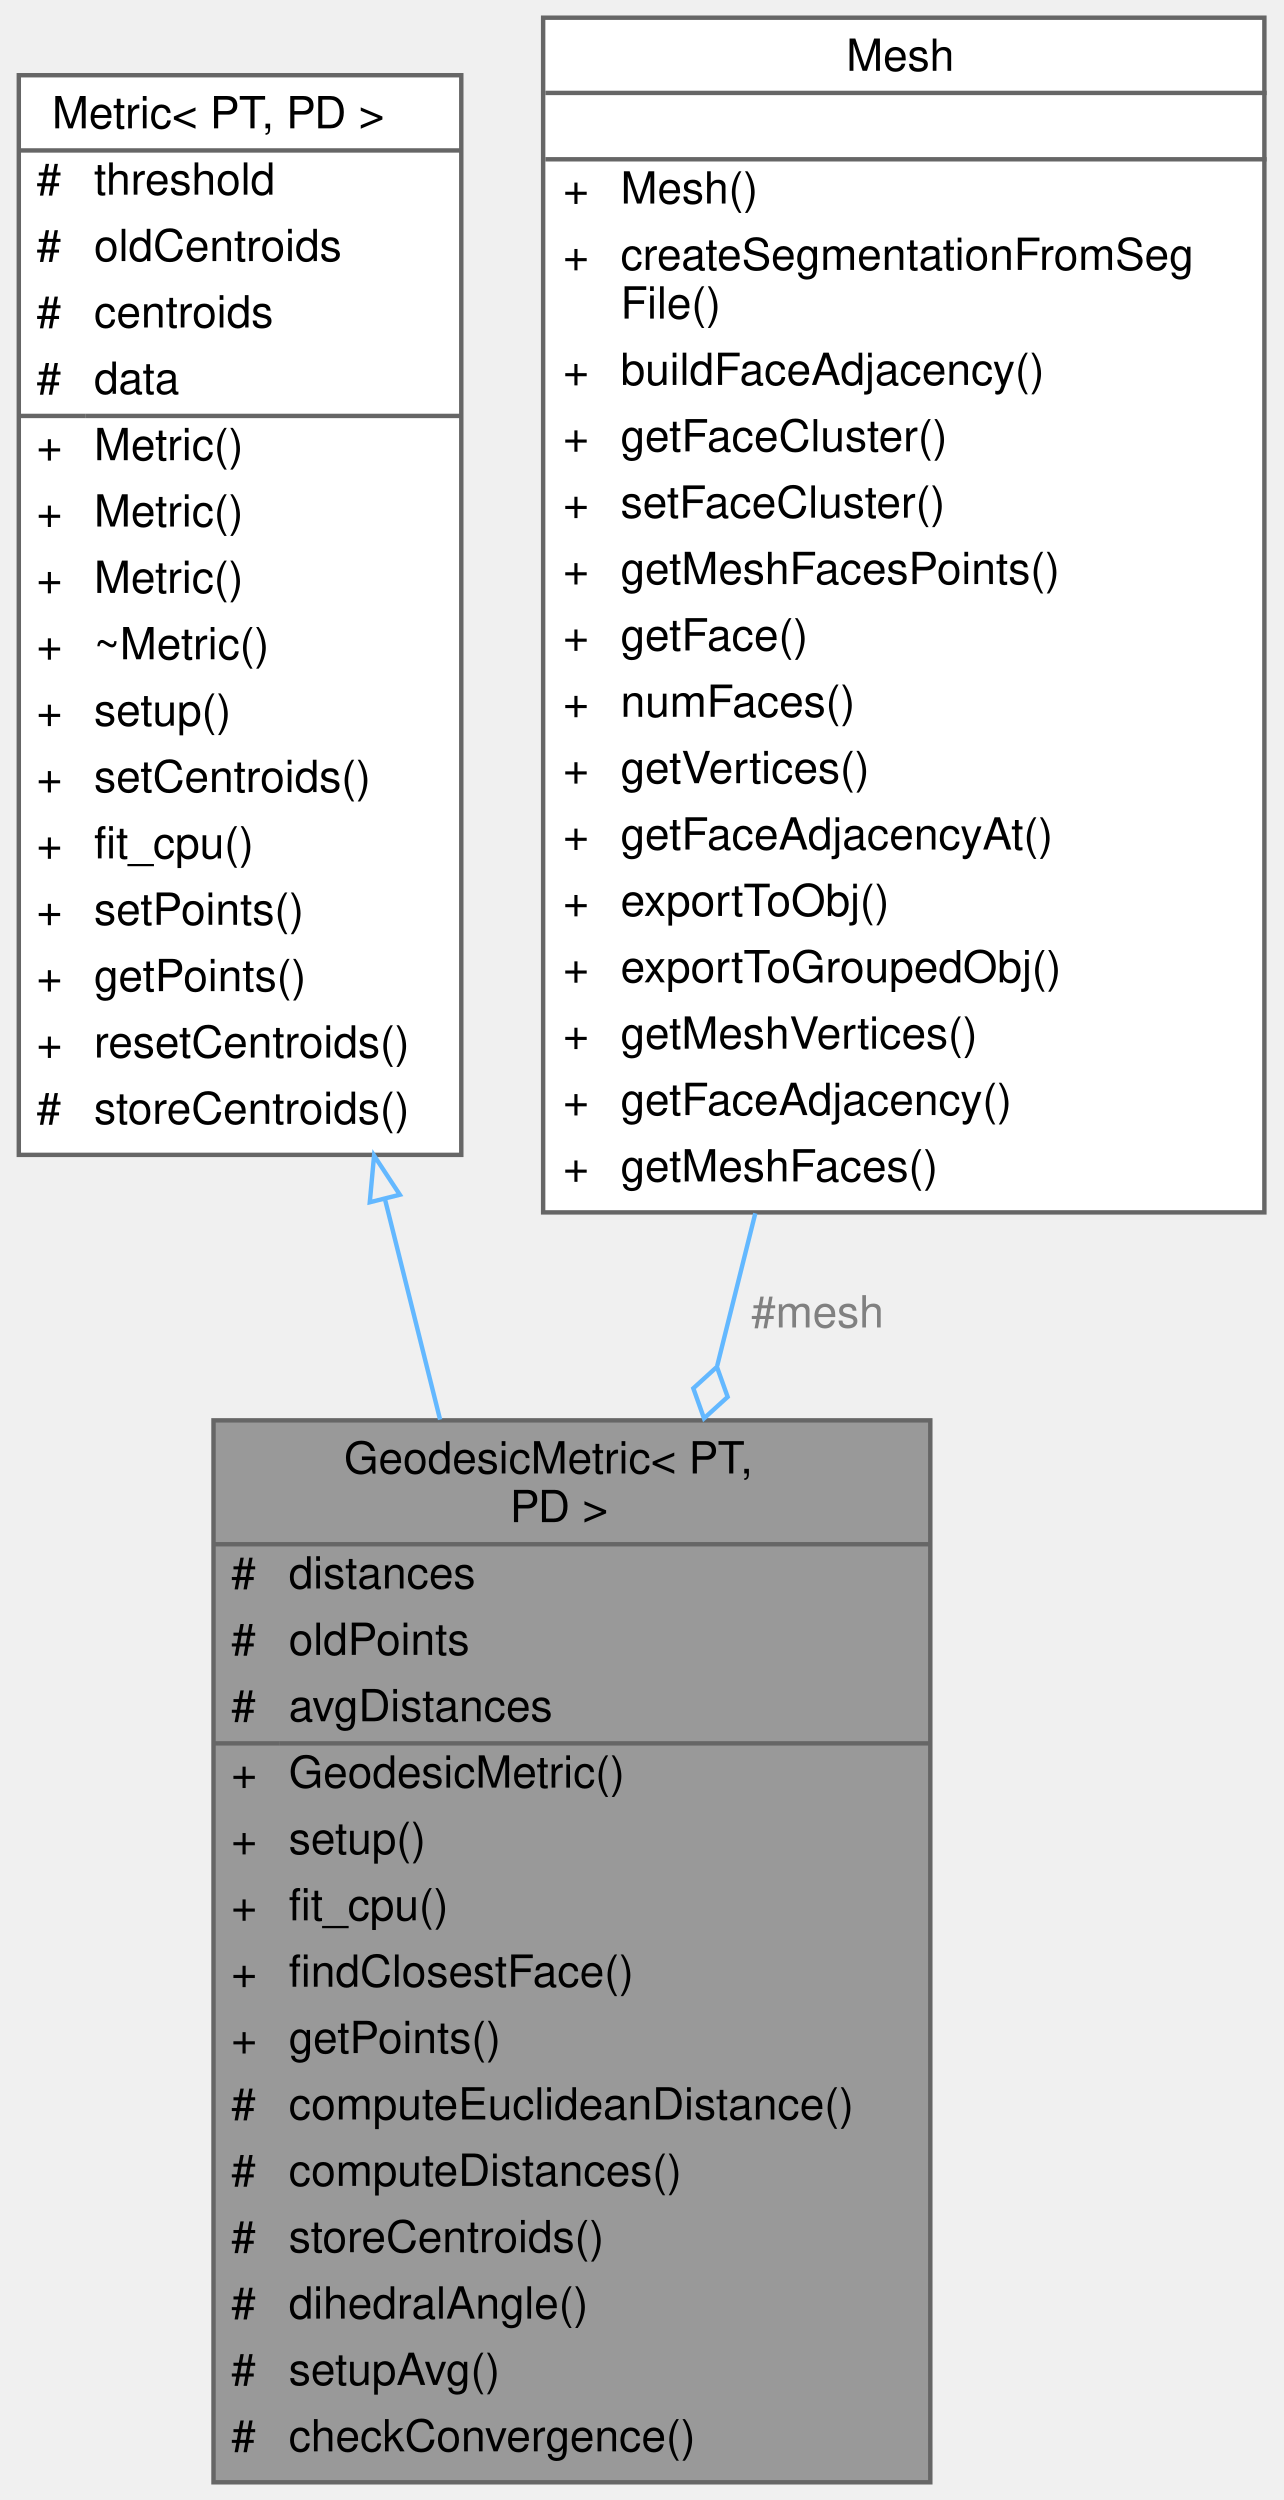
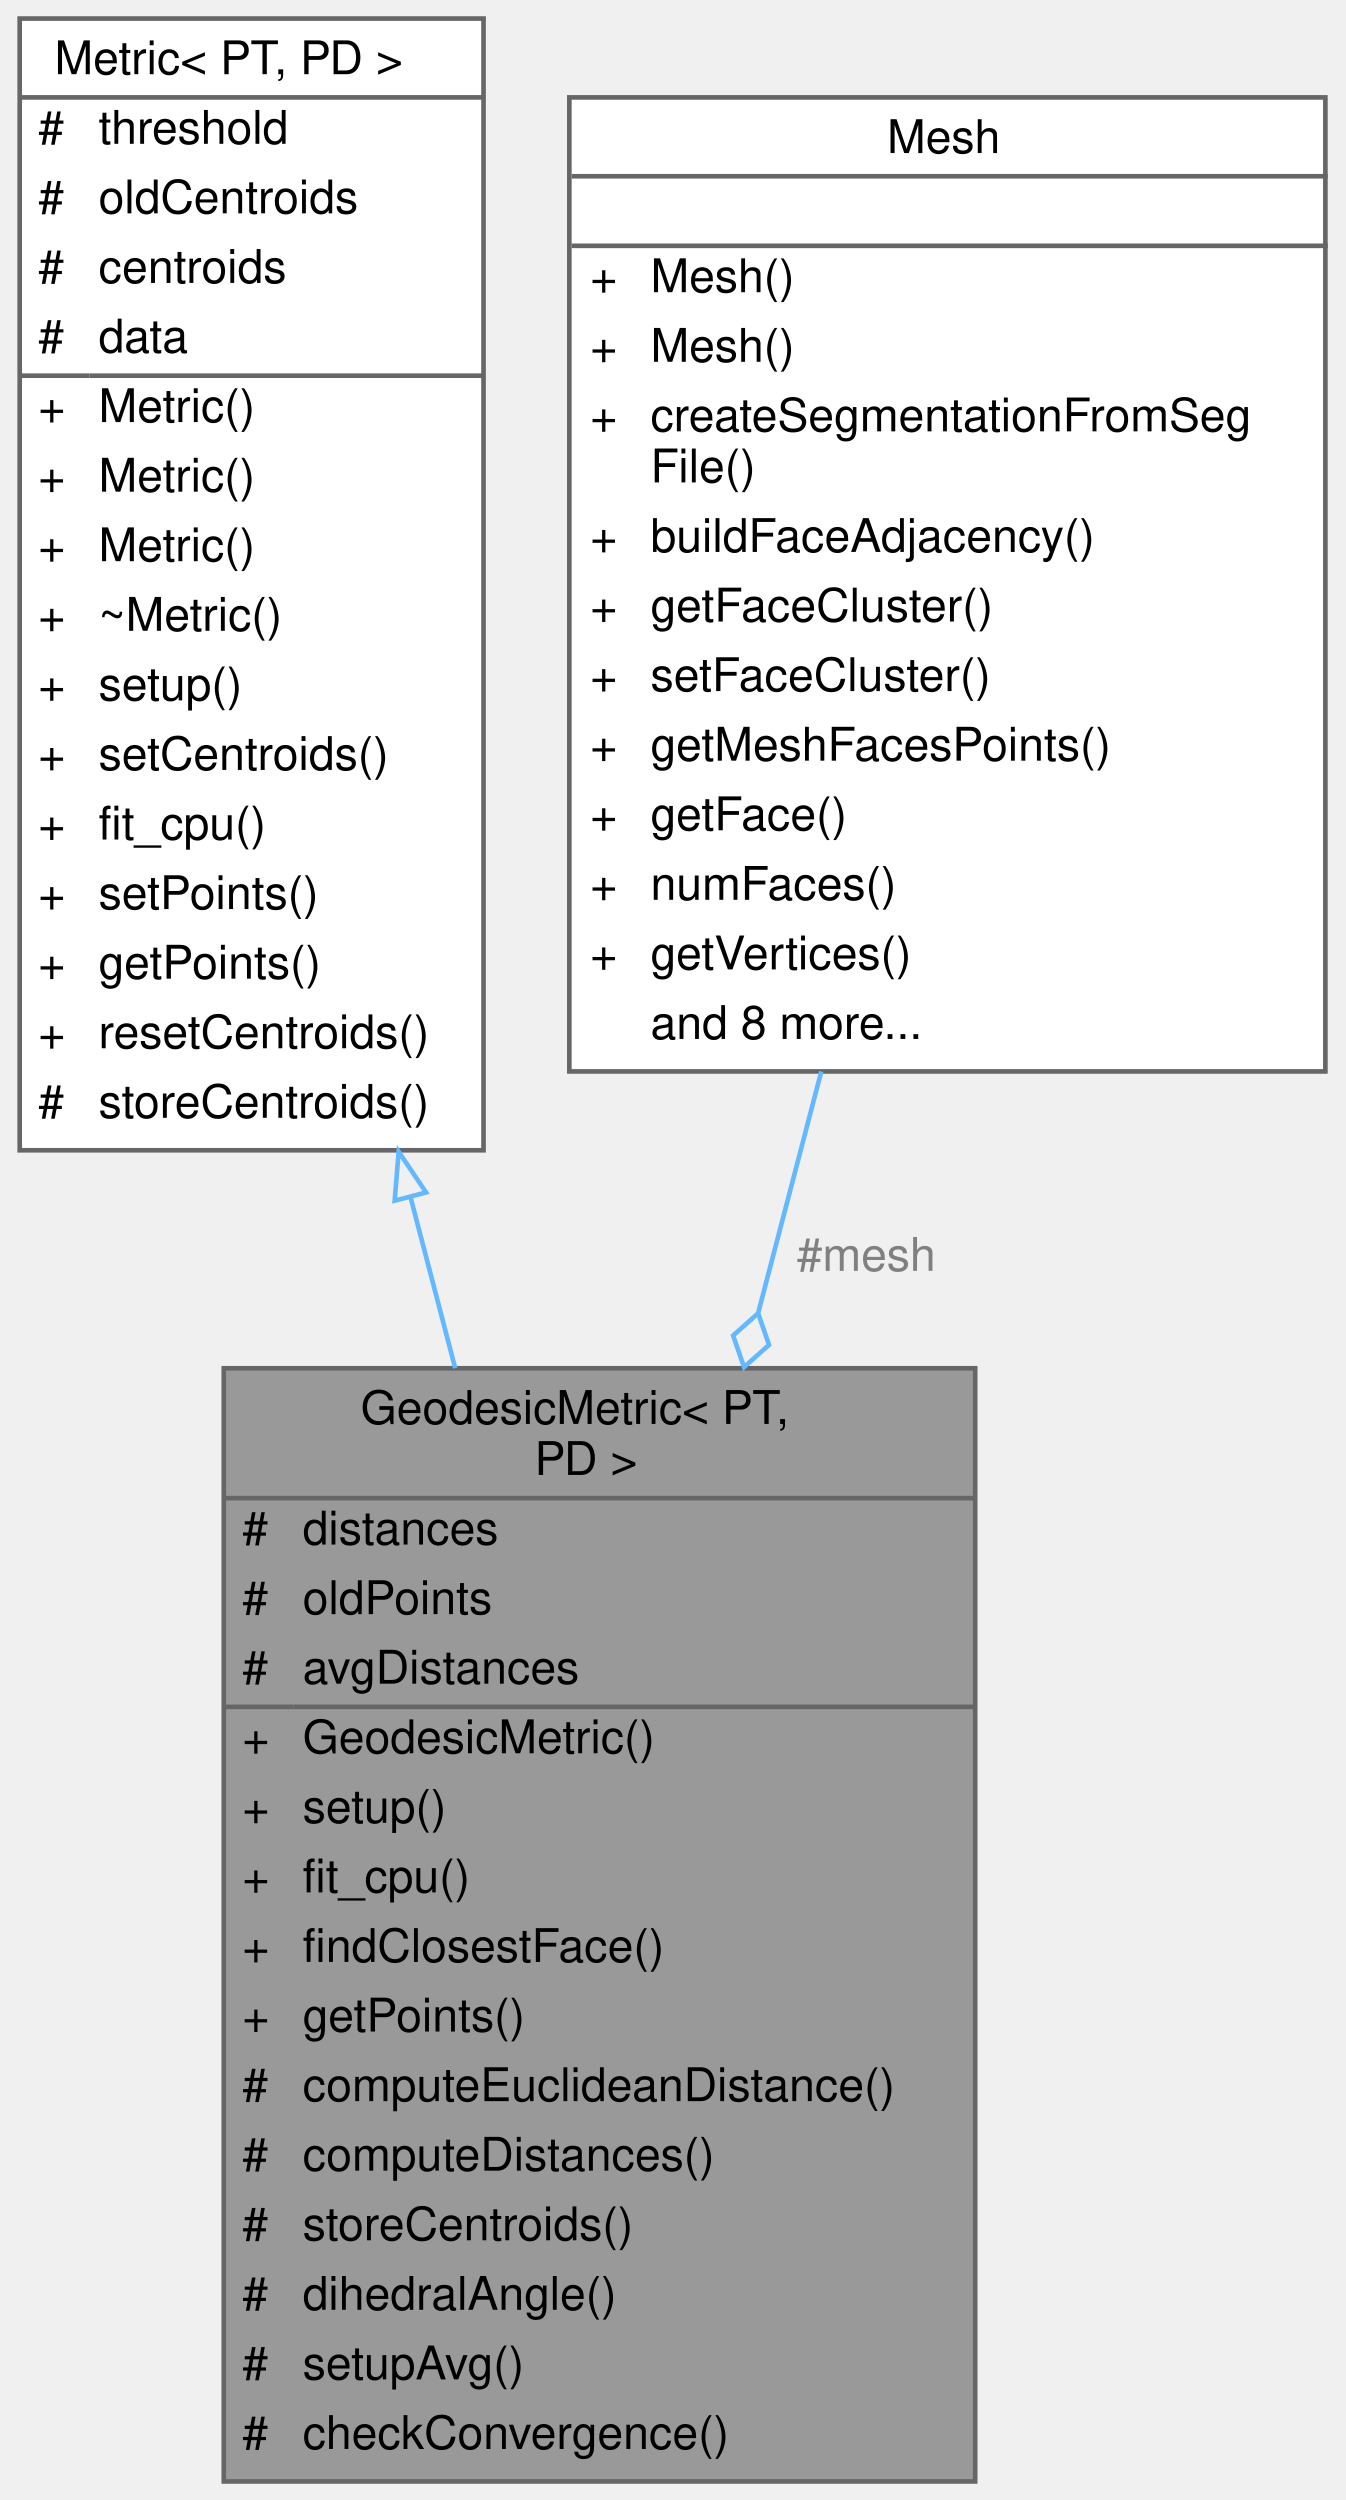
- <svg xmlns="http://www.w3.org/2000/svg" xmlns:xlink="http://www.w3.org/1999/xlink" width="290pt" height="565pt" viewBox="0.00 0.00 289.50 565.00">
-   <g id="graph0" class="graph" transform="scale(1 1) rotate(0) translate(4 561)">
+ <svg xmlns="http://www.w3.org/2000/svg" xmlns:xlink="http://www.w3.org/1999/xlink" width="290pt" height="539pt" viewBox="0.00 0.00 289.50 539.00">
+   <g id="graph0" class="graph" transform="scale(1 1) rotate(0) translate(4 535)">
    <g id="Node000001" class="node">
      <g id="a_Node000001">
        <a xlink:title="A class for computing geodesic distances on a mesh with Dijkstra's algorithm.">
          <polygon fill="#999999" stroke="transparent" points="206,-240 44,-240 44,0 206,0 206,-240" />
          <text text-anchor="start" x="73.5" y="-228" font-family="Helvetica,sans-Serif" font-size="10.00">GeodesicMetric&lt; PT,</text>
          <text text-anchor="start" x="111" y="-217" font-family="Helvetica,sans-Serif" font-size="10.00"> PD &gt;</text>
          <text text-anchor="start" x="48" y="-202" font-family="Helvetica,sans-Serif" font-size="10.00">#</text>
          <text text-anchor="start" x="61" y="-202" font-family="Helvetica,sans-Serif" font-size="10.00">distances</text>
          <text text-anchor="start" x="48" y="-187" font-family="Helvetica,sans-Serif" font-size="10.00">#</text>
          <text text-anchor="start" x="61" y="-187" font-family="Helvetica,sans-Serif" font-size="10.00">oldPoints</text>
          <text text-anchor="start" x="48" y="-172" font-family="Helvetica,sans-Serif" font-size="10.00">#</text>
          <text text-anchor="start" x="61" y="-172" font-family="Helvetica,sans-Serif" font-size="10.00">avgDistances</text>
          <text text-anchor="start" x="48" y="-157" font-family="Helvetica,sans-Serif" font-size="10.00">+</text>
          <text text-anchor="start" x="61" y="-157" font-family="Helvetica,sans-Serif" font-size="10.00">GeodesicMetric()</text>
          <text text-anchor="start" x="48" y="-142" font-family="Helvetica,sans-Serif" font-size="10.00">+</text>
          <text text-anchor="start" x="61" y="-142" font-family="Helvetica,sans-Serif" font-size="10.00">setup()</text>
          <text text-anchor="start" x="48" y="-127" font-family="Helvetica,sans-Serif" font-size="10.00">+</text>
          <text text-anchor="start" x="61" y="-127" font-family="Helvetica,sans-Serif" font-size="10.00">fit_cpu()</text>
          <text text-anchor="start" x="48" y="-112" font-family="Helvetica,sans-Serif" font-size="10.00">+</text>
          <text text-anchor="start" x="61" y="-112" font-family="Helvetica,sans-Serif" font-size="10.00">findClosestFace()</text>
          <text text-anchor="start" x="48" y="-97" font-family="Helvetica,sans-Serif" font-size="10.00">+</text>
          <text text-anchor="start" x="61" y="-97" font-family="Helvetica,sans-Serif" font-size="10.00">getPoints()</text>
          <text text-anchor="start" x="48" y="-82" font-family="Helvetica,sans-Serif" font-size="10.00">#</text>
          <text text-anchor="start" x="61" y="-82" font-family="Helvetica,sans-Serif" font-size="10.00">computeEuclideanDistance()</text>
          <text text-anchor="start" x="48" y="-67" font-family="Helvetica,sans-Serif" font-size="10.00">#</text>
          <text text-anchor="start" x="61" y="-67" font-family="Helvetica,sans-Serif" font-size="10.00">computeDistances()</text>
          <text text-anchor="start" x="48" y="-52" font-family="Helvetica,sans-Serif" font-size="10.00">#</text>
          <text text-anchor="start" x="61" y="-52" font-family="Helvetica,sans-Serif" font-size="10.00">storeCentroids()</text>
          <text text-anchor="start" x="48" y="-37" font-family="Helvetica,sans-Serif" font-size="10.00">#</text>
          <text text-anchor="start" x="61" y="-37" font-family="Helvetica,sans-Serif" font-size="10.00">dihedralAngle()</text>
          <text text-anchor="start" x="48" y="-22" font-family="Helvetica,sans-Serif" font-size="10.00">#</text>
          <text text-anchor="start" x="61" y="-22" font-family="Helvetica,sans-Serif" font-size="10.00">setupAvg()</text>
          <text text-anchor="start" x="48" y="-7" font-family="Helvetica,sans-Serif" font-size="10.00">#</text>
          <text text-anchor="start" x="61" y="-7" font-family="Helvetica,sans-Serif" font-size="10.00">checkConvergence()</text>
          <polygon fill="#666666" stroke="#666666" points="44,-212 44,-212 206,-212 206,-212 44,-212" />
          <polygon fill="#666666" stroke="#666666" points="44,-167 44,-167 59,-167 59,-167 44,-167" />
          <polygon fill="#666666" stroke="#666666" points="59,-167 59,-167 206,-167 206,-167 59,-167" />
          <polygon fill="none" stroke="#666666" points="44,0 44,-240 206,-240 206,0 44,0" />
        </a>
      </g>
    </g>
    <g id="Node000002" class="node">
      <g id="a_Node000002">
        <a xlink:href="classMetric.html" target="_top" xlink:title="Abstract class representing a generic metric for calculating distances.">
-           <polygon fill="white" stroke="transparent" points="100,-544 0,-544 0,-300 100,-300 100,-544" />
-           <text text-anchor="start" x="7.5" y="-532" font-family="Helvetica,sans-Serif" font-size="10.00">Metric&lt; PT, PD &gt;</text>
-           <text text-anchor="start" x="4" y="-517" font-family="Helvetica,sans-Serif" font-size="10.00">#</text>
-           <text text-anchor="start" x="17" y="-517" font-family="Helvetica,sans-Serif" font-size="10.00">threshold</text>
-           <text text-anchor="start" x="4" y="-502" font-family="Helvetica,sans-Serif" font-size="10.00">#</text>
-           <text text-anchor="start" x="17" y="-502" font-family="Helvetica,sans-Serif" font-size="10.00">oldCentroids</text>
-           <text text-anchor="start" x="4" y="-487" font-family="Helvetica,sans-Serif" font-size="10.00">#</text>
-           <text text-anchor="start" x="17" y="-487" font-family="Helvetica,sans-Serif" font-size="10.00">centroids</text>
-           <text text-anchor="start" x="4" y="-472" font-family="Helvetica,sans-Serif" font-size="10.00">#</text>
-           <text text-anchor="start" x="17" y="-472" font-family="Helvetica,sans-Serif" font-size="10.00">data</text>
-           <text text-anchor="start" x="4" y="-457" font-family="Helvetica,sans-Serif" font-size="10.00">+</text>
-           <text text-anchor="start" x="17" y="-457" font-family="Helvetica,sans-Serif" font-size="10.00">Metric()</text>
-           <text text-anchor="start" x="4" y="-442" font-family="Helvetica,sans-Serif" font-size="10.00">+</text>
-           <text text-anchor="start" x="17" y="-442" font-family="Helvetica,sans-Serif" font-size="10.00">Metric()</text>
-           <text text-anchor="start" x="4" y="-427" font-family="Helvetica,sans-Serif" font-size="10.00">+</text>
-           <text text-anchor="start" x="17" y="-427" font-family="Helvetica,sans-Serif" font-size="10.00">Metric()</text>
-           <text text-anchor="start" x="4" y="-412" font-family="Helvetica,sans-Serif" font-size="10.00">+</text>
-           <text text-anchor="start" x="17" y="-412" font-family="Helvetica,sans-Serif" font-size="10.00">~Metric()</text>
-           <text text-anchor="start" x="4" y="-397" font-family="Helvetica,sans-Serif" font-size="10.00">+</text>
-           <text text-anchor="start" x="17" y="-397" font-family="Helvetica,sans-Serif" font-size="10.00">setup()</text>
-           <text text-anchor="start" x="4" y="-382" font-family="Helvetica,sans-Serif" font-size="10.00">+</text>
-           <text text-anchor="start" x="17" y="-382" font-family="Helvetica,sans-Serif" font-size="10.00">setCentroids()</text>
-           <text text-anchor="start" x="4" y="-367" font-family="Helvetica,sans-Serif" font-size="10.00">+</text>
-           <text text-anchor="start" x="17" y="-367" font-family="Helvetica,sans-Serif" font-size="10.00">fit_cpu()</text>
-           <text text-anchor="start" x="4" y="-352" font-family="Helvetica,sans-Serif" font-size="10.00">+</text>
-           <text text-anchor="start" x="17" y="-352" font-family="Helvetica,sans-Serif" font-size="10.00">setPoints()</text>
-           <text text-anchor="start" x="4" y="-337" font-family="Helvetica,sans-Serif" font-size="10.00">+</text>
-           <text text-anchor="start" x="17" y="-337" font-family="Helvetica,sans-Serif" font-size="10.00">getPoints()</text>
-           <text text-anchor="start" x="4" y="-322" font-family="Helvetica,sans-Serif" font-size="10.00">+</text>
-           <text text-anchor="start" x="17" y="-322" font-family="Helvetica,sans-Serif" font-size="10.00">resetCentroids()</text>
-           <text text-anchor="start" x="4" y="-307" font-family="Helvetica,sans-Serif" font-size="10.00">#</text>
-           <text text-anchor="start" x="17" y="-307" font-family="Helvetica,sans-Serif" font-size="10.00">storeCentroids()</text>
-           <polygon fill="#666666" stroke="#666666" points="0,-527 0,-527 100,-527 100,-527 0,-527" />
-           <polygon fill="#666666" stroke="#666666" points="0,-467 0,-467 15,-467 15,-467 0,-467" />
-           <polygon fill="#666666" stroke="#666666" points="15,-467 15,-467 100,-467 100,-467 15,-467" />
-           <polygon fill="none" stroke="#666666" points="0,-300 0,-544 100,-544 100,-300 0,-300" />
+           <polygon fill="white" stroke="transparent" points="100,-531 0,-531 0,-287 100,-287 100,-531" />
+           <text text-anchor="start" x="7.5" y="-519" font-family="Helvetica,sans-Serif" font-size="10.00">Metric&lt; PT, PD &gt;</text>
+           <text text-anchor="start" x="4" y="-504" font-family="Helvetica,sans-Serif" font-size="10.00">#</text>
+           <text text-anchor="start" x="17" y="-504" font-family="Helvetica,sans-Serif" font-size="10.00">threshold</text>
+           <text text-anchor="start" x="4" y="-489" font-family="Helvetica,sans-Serif" font-size="10.00">#</text>
+           <text text-anchor="start" x="17" y="-489" font-family="Helvetica,sans-Serif" font-size="10.00">oldCentroids</text>
+           <text text-anchor="start" x="4" y="-474" font-family="Helvetica,sans-Serif" font-size="10.00">#</text>
+           <text text-anchor="start" x="17" y="-474" font-family="Helvetica,sans-Serif" font-size="10.00">centroids</text>
+           <text text-anchor="start" x="4" y="-459" font-family="Helvetica,sans-Serif" font-size="10.00">#</text>
+           <text text-anchor="start" x="17" y="-459" font-family="Helvetica,sans-Serif" font-size="10.00">data</text>
+           <text text-anchor="start" x="4" y="-444" font-family="Helvetica,sans-Serif" font-size="10.00">+</text>
+           <text text-anchor="start" x="17" y="-444" font-family="Helvetica,sans-Serif" font-size="10.00">Metric()</text>
+           <text text-anchor="start" x="4" y="-429" font-family="Helvetica,sans-Serif" font-size="10.00">+</text>
+           <text text-anchor="start" x="17" y="-429" font-family="Helvetica,sans-Serif" font-size="10.00">Metric()</text>
+           <text text-anchor="start" x="4" y="-414" font-family="Helvetica,sans-Serif" font-size="10.00">+</text>
+           <text text-anchor="start" x="17" y="-414" font-family="Helvetica,sans-Serif" font-size="10.00">Metric()</text>
+           <text text-anchor="start" x="4" y="-399" font-family="Helvetica,sans-Serif" font-size="10.00">+</text>
+           <text text-anchor="start" x="17" y="-399" font-family="Helvetica,sans-Serif" font-size="10.00">~Metric()</text>
+           <text text-anchor="start" x="4" y="-384" font-family="Helvetica,sans-Serif" font-size="10.00">+</text>
+           <text text-anchor="start" x="17" y="-384" font-family="Helvetica,sans-Serif" font-size="10.00">setup()</text>
+           <text text-anchor="start" x="4" y="-369" font-family="Helvetica,sans-Serif" font-size="10.00">+</text>
+           <text text-anchor="start" x="17" y="-369" font-family="Helvetica,sans-Serif" font-size="10.00">setCentroids()</text>
+           <text text-anchor="start" x="4" y="-354" font-family="Helvetica,sans-Serif" font-size="10.00">+</text>
+           <text text-anchor="start" x="17" y="-354" font-family="Helvetica,sans-Serif" font-size="10.00">fit_cpu()</text>
+           <text text-anchor="start" x="4" y="-339" font-family="Helvetica,sans-Serif" font-size="10.00">+</text>
+           <text text-anchor="start" x="17" y="-339" font-family="Helvetica,sans-Serif" font-size="10.00">setPoints()</text>
+           <text text-anchor="start" x="4" y="-324" font-family="Helvetica,sans-Serif" font-size="10.00">+</text>
+           <text text-anchor="start" x="17" y="-324" font-family="Helvetica,sans-Serif" font-size="10.00">getPoints()</text>
+           <text text-anchor="start" x="4" y="-309" font-family="Helvetica,sans-Serif" font-size="10.00">+</text>
+           <text text-anchor="start" x="17" y="-309" font-family="Helvetica,sans-Serif" font-size="10.00">resetCentroids()</text>
+           <text text-anchor="start" x="4" y="-294" font-family="Helvetica,sans-Serif" font-size="10.00">#</text>
+           <text text-anchor="start" x="17" y="-294" font-family="Helvetica,sans-Serif" font-size="10.00">storeCentroids()</text>
+           <polygon fill="#666666" stroke="#666666" points="0,-514 0,-514 100,-514 100,-514 0,-514" />
+           <polygon fill="#666666" stroke="#666666" points="0,-454 0,-454 15,-454 15,-454 0,-454" />
+           <polygon fill="#666666" stroke="#666666" points="15,-454 15,-454 100,-454 100,-454 15,-454" />
+           <polygon fill="none" stroke="#666666" points="0,-287 0,-531 100,-531 100,-287 0,-287" />
        </a>
      </g>
    </g>
    <g id="edge1_Node000001_Node000002" class="edge">
      <g id="a_edge1_Node000001_Node000002">
        <a xlink:title=" ">
-           <path fill="none" stroke="#63b8ff" d="M82.72,-290.11C86.87,-273.5 91.1,-256.58 95.21,-240.17" />
-           <polygon fill="none" stroke="#63b8ff" points="79.32,-289.29 80.29,-299.84 86.11,-290.99 79.32,-289.29" />
+           <path fill="none" stroke="#63b8ff" d="M84.26,-276.88C87.47,-264.6 90.72,-252.2 93.89,-240.03" />
+           <polygon fill="none" stroke="#63b8ff" points="80.84,-276.14 81.7,-286.7 87.61,-277.91 80.84,-276.14" />
        </a>
      </g>
    </g>
    <g id="Node000003" class="node">
      <g id="a_Node000003">
        <a xlink:href="classMesh.html" target="_top" xlink:title="Represents a 3D mesh composed of vertices, faces, and adjacency relationships.">
-           <polygon fill="white" stroke="transparent" points="281.5,-557 118.5,-557 118.5,-287 281.5,-287 281.5,-557" />
-           <text text-anchor="start" x="187" y="-545" font-family="Helvetica,sans-Serif" font-size="10.00">Mesh</text>
-           <text text-anchor="start" x="198.5" y="-530" font-family="Helvetica,sans-Serif" font-size="10.00"> </text>
-           <text text-anchor="start" x="123" y="-515" font-family="Helvetica,sans-Serif" font-size="10.00">+</text>
-           <text text-anchor="start" x="136" y="-515" font-family="Helvetica,sans-Serif" font-size="10.00">Mesh()</text>
-           <text text-anchor="start" x="123" y="-500" font-family="Helvetica,sans-Serif" font-size="10.00">+</text>
-           <text text-anchor="start" x="136" y="-500" font-family="Helvetica,sans-Serif" font-size="10.00">createSegmentationFromSeg</text>
-           <text text-anchor="start" x="136" y="-489" font-family="Helvetica,sans-Serif" font-size="10.00">File()</text>
-           <text text-anchor="start" x="123" y="-474" font-family="Helvetica,sans-Serif" font-size="10.00">+</text>
-           <text text-anchor="start" x="136" y="-474" font-family="Helvetica,sans-Serif" font-size="10.00">buildFaceAdjacency()</text>
-           <text text-anchor="start" x="123" y="-459" font-family="Helvetica,sans-Serif" font-size="10.00">+</text>
-           <text text-anchor="start" x="136" y="-459" font-family="Helvetica,sans-Serif" font-size="10.00">getFaceCluster()</text>
-           <text text-anchor="start" x="123" y="-444" font-family="Helvetica,sans-Serif" font-size="10.00">+</text>
-           <text text-anchor="start" x="136" y="-444" font-family="Helvetica,sans-Serif" font-size="10.00">setFaceCluster()</text>
-           <text text-anchor="start" x="123" y="-429" font-family="Helvetica,sans-Serif" font-size="10.00">+</text>
-           <text text-anchor="start" x="136" y="-429" font-family="Helvetica,sans-Serif" font-size="10.00">getMeshFacesPoints()</text>
-           <text text-anchor="start" x="123" y="-414" font-family="Helvetica,sans-Serif" font-size="10.00">+</text>
-           <text text-anchor="start" x="136" y="-414" font-family="Helvetica,sans-Serif" font-size="10.00">getFace()</text>
-           <text text-anchor="start" x="123" y="-399" font-family="Helvetica,sans-Serif" font-size="10.00">+</text>
-           <text text-anchor="start" x="136" y="-399" font-family="Helvetica,sans-Serif" font-size="10.00">numFaces()</text>
-           <text text-anchor="start" x="123" y="-384" font-family="Helvetica,sans-Serif" font-size="10.00">+</text>
-           <text text-anchor="start" x="136" y="-384" font-family="Helvetica,sans-Serif" font-size="10.00">getVertices()</text>
-           <text text-anchor="start" x="123" y="-369" font-family="Helvetica,sans-Serif" font-size="10.00">+</text>
-           <text text-anchor="start" x="136" y="-369" font-family="Helvetica,sans-Serif" font-size="10.00">getFaceAdjacencyAt()</text>
-           <text text-anchor="start" x="123" y="-354" font-family="Helvetica,sans-Serif" font-size="10.00">+</text>
-           <text text-anchor="start" x="136" y="-354" font-family="Helvetica,sans-Serif" font-size="10.00">exportToObj()</text>
-           <text text-anchor="start" x="123" y="-339" font-family="Helvetica,sans-Serif" font-size="10.00">+</text>
-           <text text-anchor="start" x="136" y="-339" font-family="Helvetica,sans-Serif" font-size="10.00">exportToGroupedObj()</text>
-           <text text-anchor="start" x="123" y="-324" font-family="Helvetica,sans-Serif" font-size="10.00">+</text>
-           <text text-anchor="start" x="136" y="-324" font-family="Helvetica,sans-Serif" font-size="10.00">getMeshVertices()</text>
-           <text text-anchor="start" x="123" y="-309" font-family="Helvetica,sans-Serif" font-size="10.00">+</text>
-           <text text-anchor="start" x="136" y="-309" font-family="Helvetica,sans-Serif" font-size="10.00">getFaceAdjacency()</text>
-           <text text-anchor="start" x="123" y="-294" font-family="Helvetica,sans-Serif" font-size="10.00">+</text>
-           <text text-anchor="start" x="136" y="-294" font-family="Helvetica,sans-Serif" font-size="10.00">getMeshFaces()</text>
-           <polygon fill="#666666" stroke="#666666" points="119,-540 119,-540 282,-540 282,-540 119,-540" />
-           <polygon fill="#666666" stroke="#666666" points="119,-525 119,-525 282,-525 282,-525 119,-525" />
-           <polygon fill="none" stroke="#666666" points="118.5,-287 118.5,-557 281.5,-557 281.5,-287 118.5,-287" />
+           <polygon fill="white" stroke="transparent" points="281.5,-514 118.5,-514 118.5,-304 281.5,-304 281.5,-514" />
+           <text text-anchor="start" x="187" y="-502" font-family="Helvetica,sans-Serif" font-size="10.00">Mesh</text>
+           <text text-anchor="start" x="198.5" y="-487" font-family="Helvetica,sans-Serif" font-size="10.00"> </text>
+           <text text-anchor="start" x="123" y="-472" font-family="Helvetica,sans-Serif" font-size="10.00">+</text>
+           <text text-anchor="start" x="136" y="-472" font-family="Helvetica,sans-Serif" font-size="10.00">Mesh()</text>
+           <text text-anchor="start" x="123" y="-457" font-family="Helvetica,sans-Serif" font-size="10.00">+</text>
+           <text text-anchor="start" x="136" y="-457" font-family="Helvetica,sans-Serif" font-size="10.00">Mesh()</text>
+           <text text-anchor="start" x="123" y="-442" font-family="Helvetica,sans-Serif" font-size="10.00">+</text>
+           <text text-anchor="start" x="136" y="-442" font-family="Helvetica,sans-Serif" font-size="10.00">createSegmentationFromSeg</text>
+           <text text-anchor="start" x="136" y="-431" font-family="Helvetica,sans-Serif" font-size="10.00">File()</text>
+           <text text-anchor="start" x="123" y="-416" font-family="Helvetica,sans-Serif" font-size="10.00">+</text>
+           <text text-anchor="start" x="136" y="-416" font-family="Helvetica,sans-Serif" font-size="10.00">buildFaceAdjacency()</text>
+           <text text-anchor="start" x="123" y="-401" font-family="Helvetica,sans-Serif" font-size="10.00">+</text>
+           <text text-anchor="start" x="136" y="-401" font-family="Helvetica,sans-Serif" font-size="10.00">getFaceCluster()</text>
+           <text text-anchor="start" x="123" y="-386" font-family="Helvetica,sans-Serif" font-size="10.00">+</text>
+           <text text-anchor="start" x="136" y="-386" font-family="Helvetica,sans-Serif" font-size="10.00">setFaceCluster()</text>
+           <text text-anchor="start" x="123" y="-371" font-family="Helvetica,sans-Serif" font-size="10.00">+</text>
+           <text text-anchor="start" x="136" y="-371" font-family="Helvetica,sans-Serif" font-size="10.00">getMeshFacesPoints()</text>
+           <text text-anchor="start" x="123" y="-356" font-family="Helvetica,sans-Serif" font-size="10.00">+</text>
+           <text text-anchor="start" x="136" y="-356" font-family="Helvetica,sans-Serif" font-size="10.00">getFace()</text>
+           <text text-anchor="start" x="123" y="-341" font-family="Helvetica,sans-Serif" font-size="10.00">+</text>
+           <text text-anchor="start" x="136" y="-341" font-family="Helvetica,sans-Serif" font-size="10.00">numFaces()</text>
+           <text text-anchor="start" x="123" y="-326" font-family="Helvetica,sans-Serif" font-size="10.00">+</text>
+           <text text-anchor="start" x="136" y="-326" font-family="Helvetica,sans-Serif" font-size="10.00">getVertices()</text>
+           <text text-anchor="start" x="136" y="-311" font-family="Helvetica,sans-Serif" font-size="10.00">and 8 more...</text>
+           <polygon fill="#666666" stroke="#666666" points="119,-497 119,-497 282,-497 282,-497 119,-497" />
+           <polygon fill="#666666" stroke="#666666" points="119,-482 119,-482 282,-482 282,-482 119,-482" />
+           <polygon fill="none" stroke="#666666" points="118.5,-304 118.5,-514 281.5,-514 281.5,-304 118.5,-304" />
        </a>
      </g>
    </g>
    <g id="edge2_Node000001_Node000003" class="edge">
      <g id="a_edge2_Node000001_Node000003">
        <a xlink:title=" ">
-           <path fill="none" stroke="#63b8ff" d="M166.45,-286.79C163.58,-275.33 160.69,-263.74 157.83,-252.3" />
-           <polygon fill="none" stroke="#63b8ff" points="157.77,-252.09 152.44,-247.24 154.86,-240.45 160.2,-245.3 157.77,-252.09" />
+           <path fill="none" stroke="#63b8ff" d="M172.82,-303.98C168.4,-287.09 163.78,-269.4 159.22,-251.96" />
+           <polygon fill="none" stroke="#63b8ff" points="159.2,-251.86 153.81,-247.06 156.16,-240.25 161.55,-245.04 159.2,-251.86" />
        </a>
      </g>
-       <text text-anchor="middle" x="180.5" y="-261" font-family="Helvetica,sans-Serif" font-size="10.00" fill="grey"> #mesh</text>
+       <text text-anchor="middle" x="182.5" y="-261" font-family="Helvetica,sans-Serif" font-size="10.00" fill="grey"> #mesh</text>
    </g>
  </g>
</svg>
